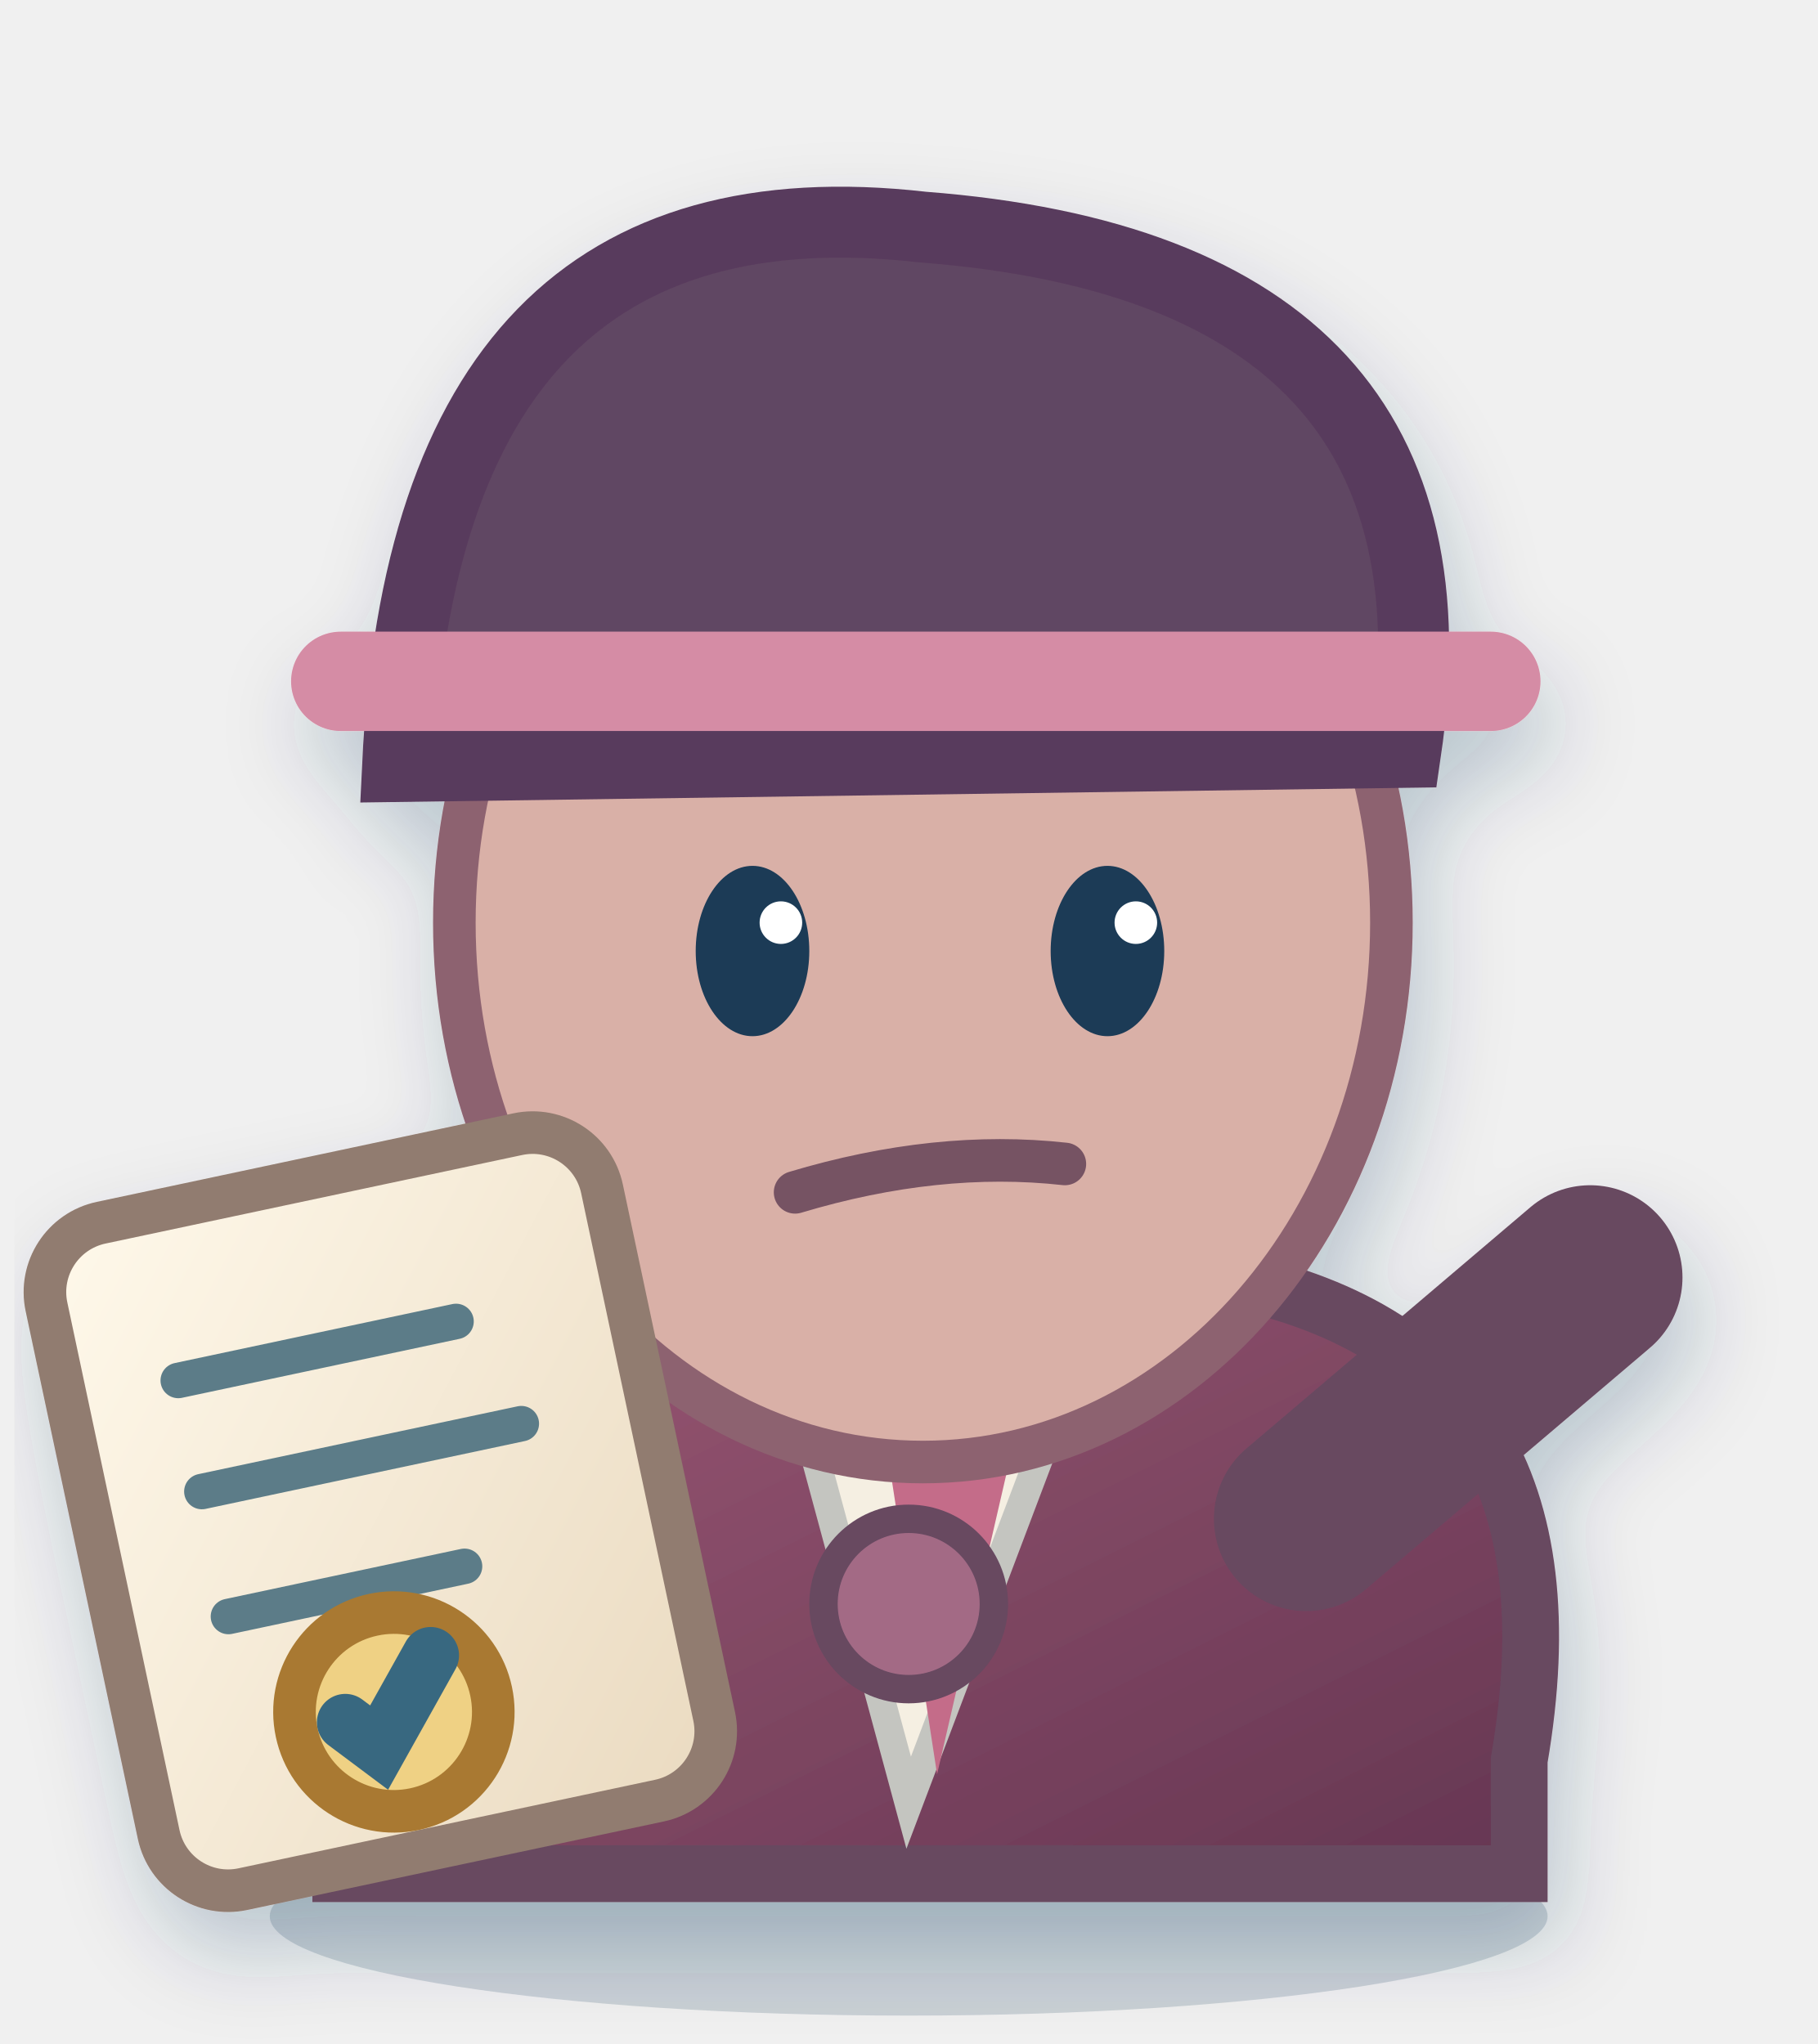
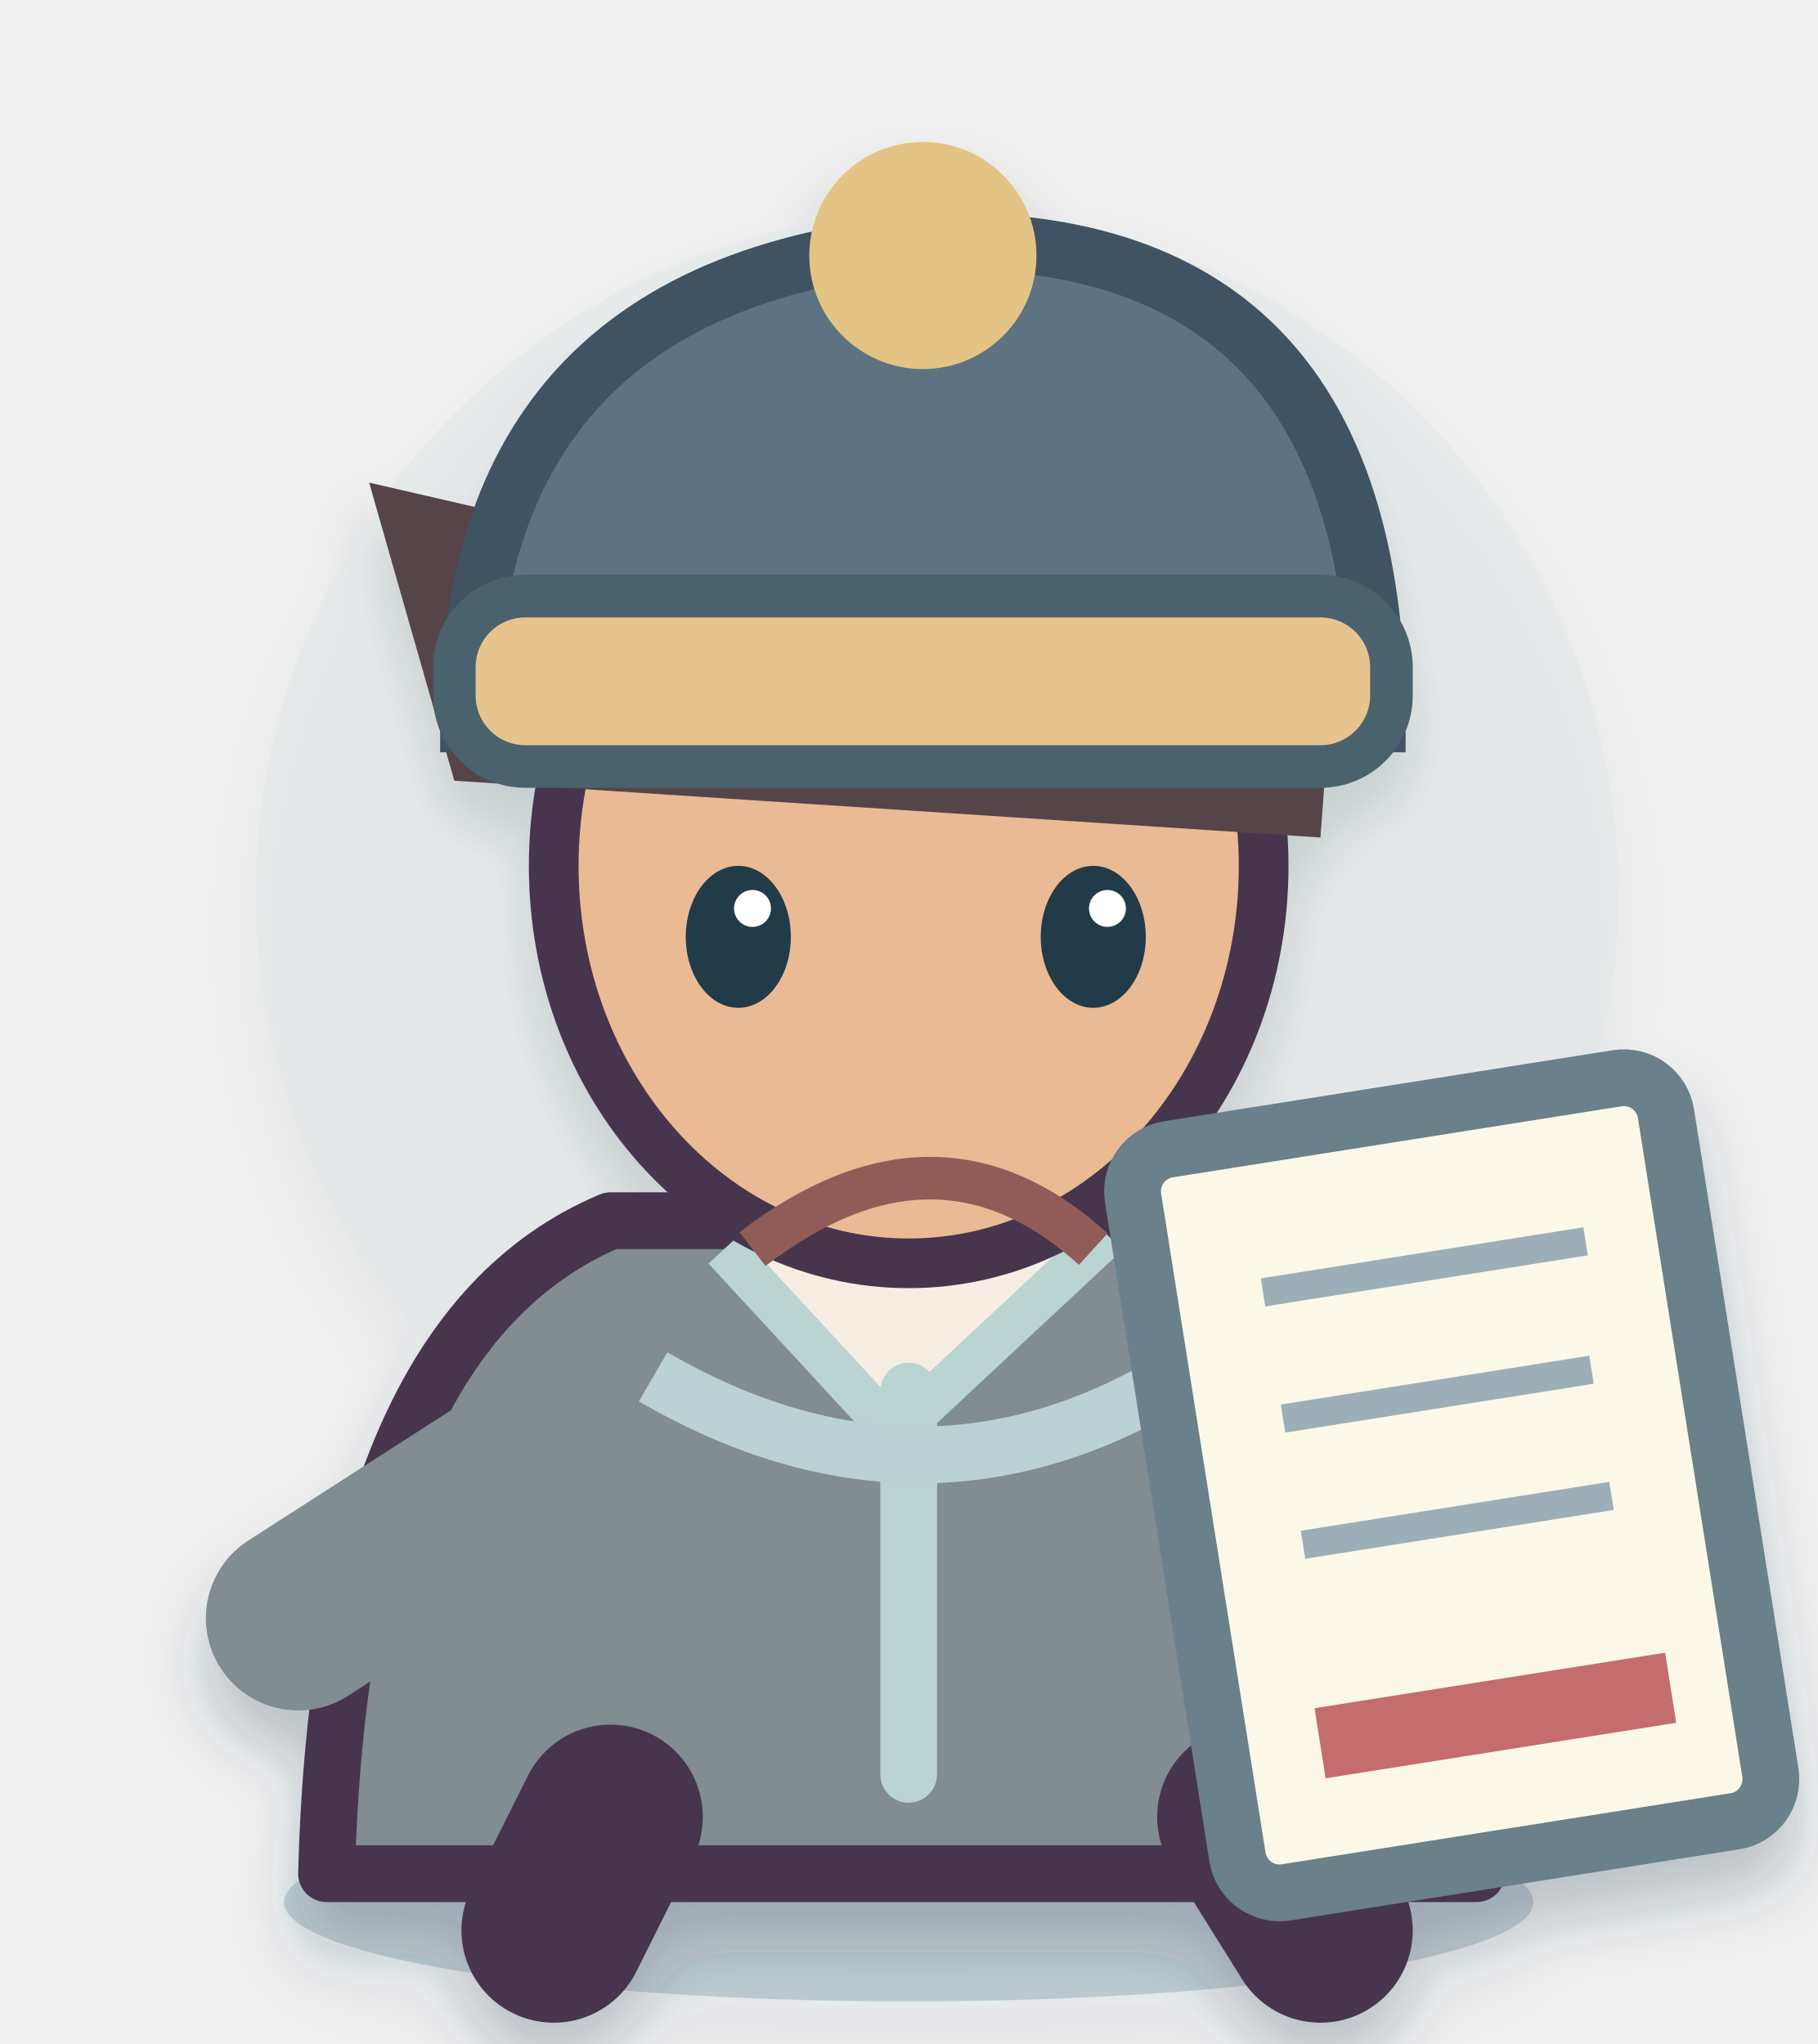
- <svg xmlns="http://www.w3.org/2000/svg" viewBox="0 0 128 144" role="img" aria-label="Оригінальний мультяшний персонаж">
+ <svg xmlns="http://www.w3.org/2000/svg" viewBox="0 0 128 144" role="img" aria-labelledby="title-nonpayer">
  <defs>
-     <linearGradient id="coat" x1="0" x2="1" y1="0" y2="1">
-       <stop stop-color="#9c5975" />
-       <stop offset="1" stop-color="#653652" />
-     </linearGradient>
-     <linearGradient id="paper" x1="0" x2="1" y1="0" y2="1">
-       <stop stop-color="#fff9eb" />
-       <stop offset="1" stop-color="#eadac0" />
-     </linearGradient>
-     <filter id="ds" x="-35%" width="170%" y="-35%" height="170%">
-       <feDropShadow dx="1" dy="3" stdDeviation="3" flood-color="#133e5d" flood-opacity=".22" />
+     <filter id="shadow" x="-25%" y="-25%" width="150%" height="150%">
+       <feDropShadow dx="0" dy="3" stdDeviation="2" flood-color="#163950" flood-opacity=".25" />
    </filter>
  </defs>
-   <ellipse cx="64" cy="135" rx="45" ry="7" fill="#173f5a" opacity=".18" />
-   <g filter="url(#ds)">
-     <path d="M24 124Q20 97 42 91L86 90Q112 95 107 124V132H24Z" fill="url(#coat)" stroke="#674861" stroke-width="4" />
-     <path d="M54 90L64 127 78 90" fill="#f5efe2" stroke="#c4c5c0" stroke-width="2" />
-     <path d="M62 99L66 125 72 99" fill="#c46c89" />
-     <path d="M36 108 21 94" stroke="#674861" stroke-width="13" stroke-linecap="round" />
-     <path d="M92 107 112 90" stroke="#674861" stroke-width="13" stroke-linecap="round" />
-     <circle cx="64" cy="113" r="6" fill="#a36b85" stroke="#674861" stroke-width="2" />
-     <ellipse cx="65" cy="65" rx="33" ry="38" fill="#d9b0a7" stroke="#8d6270" stroke-width="3" />
-     <path d="M28 54Q30 12 65 16 104 19 99 53Z" fill="#604763" stroke="#593b5d" stroke-width="5" />
-     <path d="M24 48H105" stroke="#d58ca5" stroke-width="7" stroke-linecap="round" />
-     <ellipse cx="53" cy="67" rx="4" ry="6" fill="#1a3a56" />
-     <ellipse cx="78" cy="67" rx="4" ry="6" fill="#1a3a56" />
-     <circle cx="55" cy="65" r="1.5" fill="#fff" />
-     <circle cx="80" cy="65" r="1.5" fill="#fff" />
-     <path d="M56 84Q66 81 75 82" fill="none" stroke="#765263" stroke-width="3" stroke-linecap="round" />
-     <g transform="translate(24 103) rotate(-12)">
-       <rect x="-18" y="-20" width="40" height="48" rx="5" fill="url(#paper)" stroke="#917b6f" stroke-width="3" />
-       <path d="M-10 -8H10 M-10 0H13 M-10 9H7" stroke="#5b7c88" stroke-width="2.5" stroke-linecap="round" />
-       <circle cx="0" cy="18" r="7" fill="#efd184" stroke="#a97931" stroke-width="3" />
-       <path d="M-3.5 18 l1.96 2.24 4.9 -5.6" stroke="#386880" fill="none" stroke-width="4" stroke-linecap="round" />
+   <g filter="url(#shadow)">
+     <ellipse cx="64" cy="134" rx="44" ry="7" fill="#0d3e58" opacity=".18" />
+     <circle cx="66" cy="63" r="48" fill="#bad4d2" opacity=".13" />
+     <path d="M23 132Q24 94 43 86L86 86Q104 94 104 132Z" fill="#818d91" stroke="#47364e" stroke-width="4" stroke-linejoin="round" />
+     <path d="M35 105L21 114M96 104L110 91" stroke="#818d91" stroke-width="13" stroke-linecap="round" />
+     <path d="M43 128L39 136M88 128L93 136" stroke="#47364e" stroke-width="13" stroke-linecap="round" />
+     <path d="M51 88L63 101 78 87" fill="#f7eee3" stroke="#bad4d2" stroke-width="3" />
+     <path d="M64 98V125" stroke="#bad4d2" stroke-width="4" stroke-linecap="round" />
+     <ellipse cx="64" cy="61" rx="25" ry="28" fill="#e9ba94" stroke="#47364e" stroke-width="3.5" />
+     <path d="M32 55L26 34 39 37 47 22 58 32 71 21 81 36 95 32 93 59Z" fill="#54444a" />
+     <ellipse cx="52" cy="66" rx="3.7" ry="5" fill="#223a4a" />
+     <ellipse cx="77" cy="66" rx="3.7" ry="5" fill="#223a4a" />
+     <circle cx="53" cy="64" r="1.3" fill="#fff" />
+     <circle cx="78" cy="64" r="1.3" fill="#fff" />
+     <path d="M53 88Q66 78 77 88" fill="none" stroke="#915c58" stroke-width="3" />
+     <path d="M46 97Q65 108 83 97" fill="none" stroke="#bad2d4" stroke-width="4" />
+     <path d="M33 51Q33 19 67 17Q97 17 97 51Z" fill="#5d7382" stroke="#415262" stroke-width="4" />
+     <rect x="32" y="42" width="66" height="12" rx="5" fill="#e7c48d" stroke="#4a626d" stroke-width="3" />
+     <circle cx="65" cy="18" r="8" fill="#e4c484" />
+     <g transform="translate(103 103) rotate(-9)">
+       <rect x="-20" y="-25" width="38" height="53" rx="3" fill="#fcf8e7" stroke="#6b808b" stroke-width="4" />
+       <path d="M-12-14H11M-12-5H10M-12 4H10" stroke="#9caeb7" stroke-width="2" />
+       <path d="M-13 18H12" stroke="#c56c6d" stroke-width="5" />
    </g>
  </g>
</svg>
